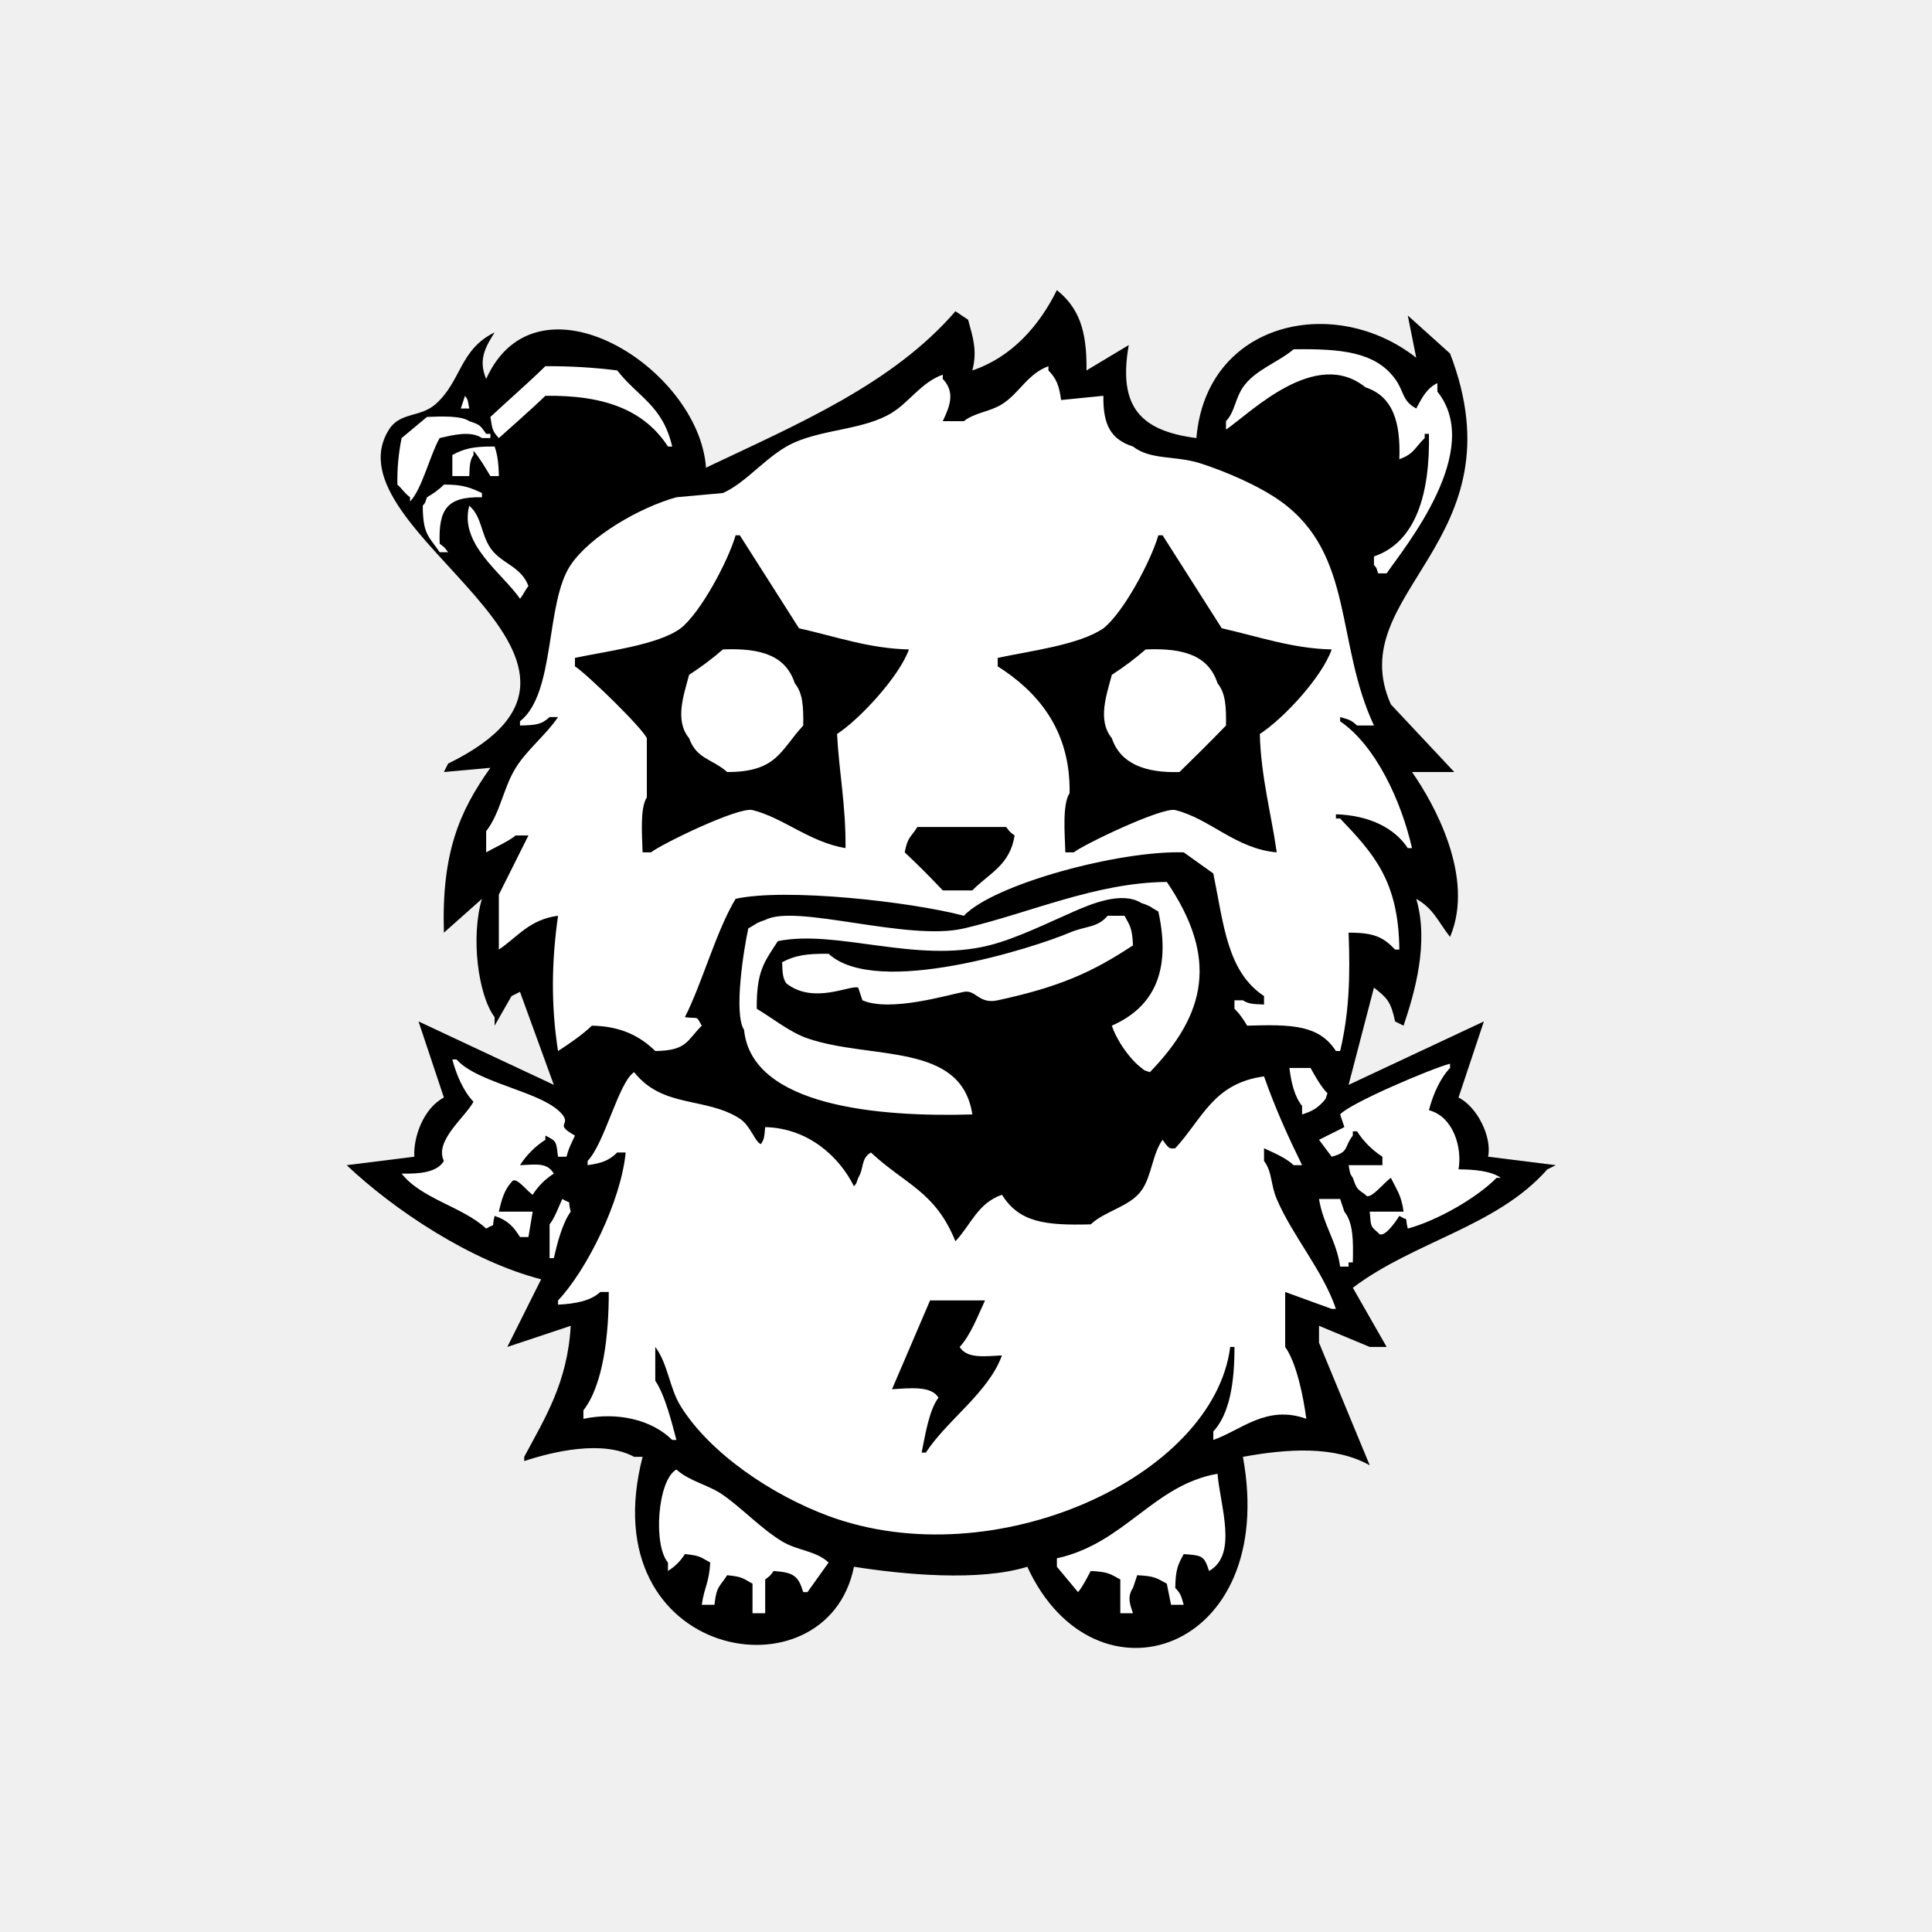
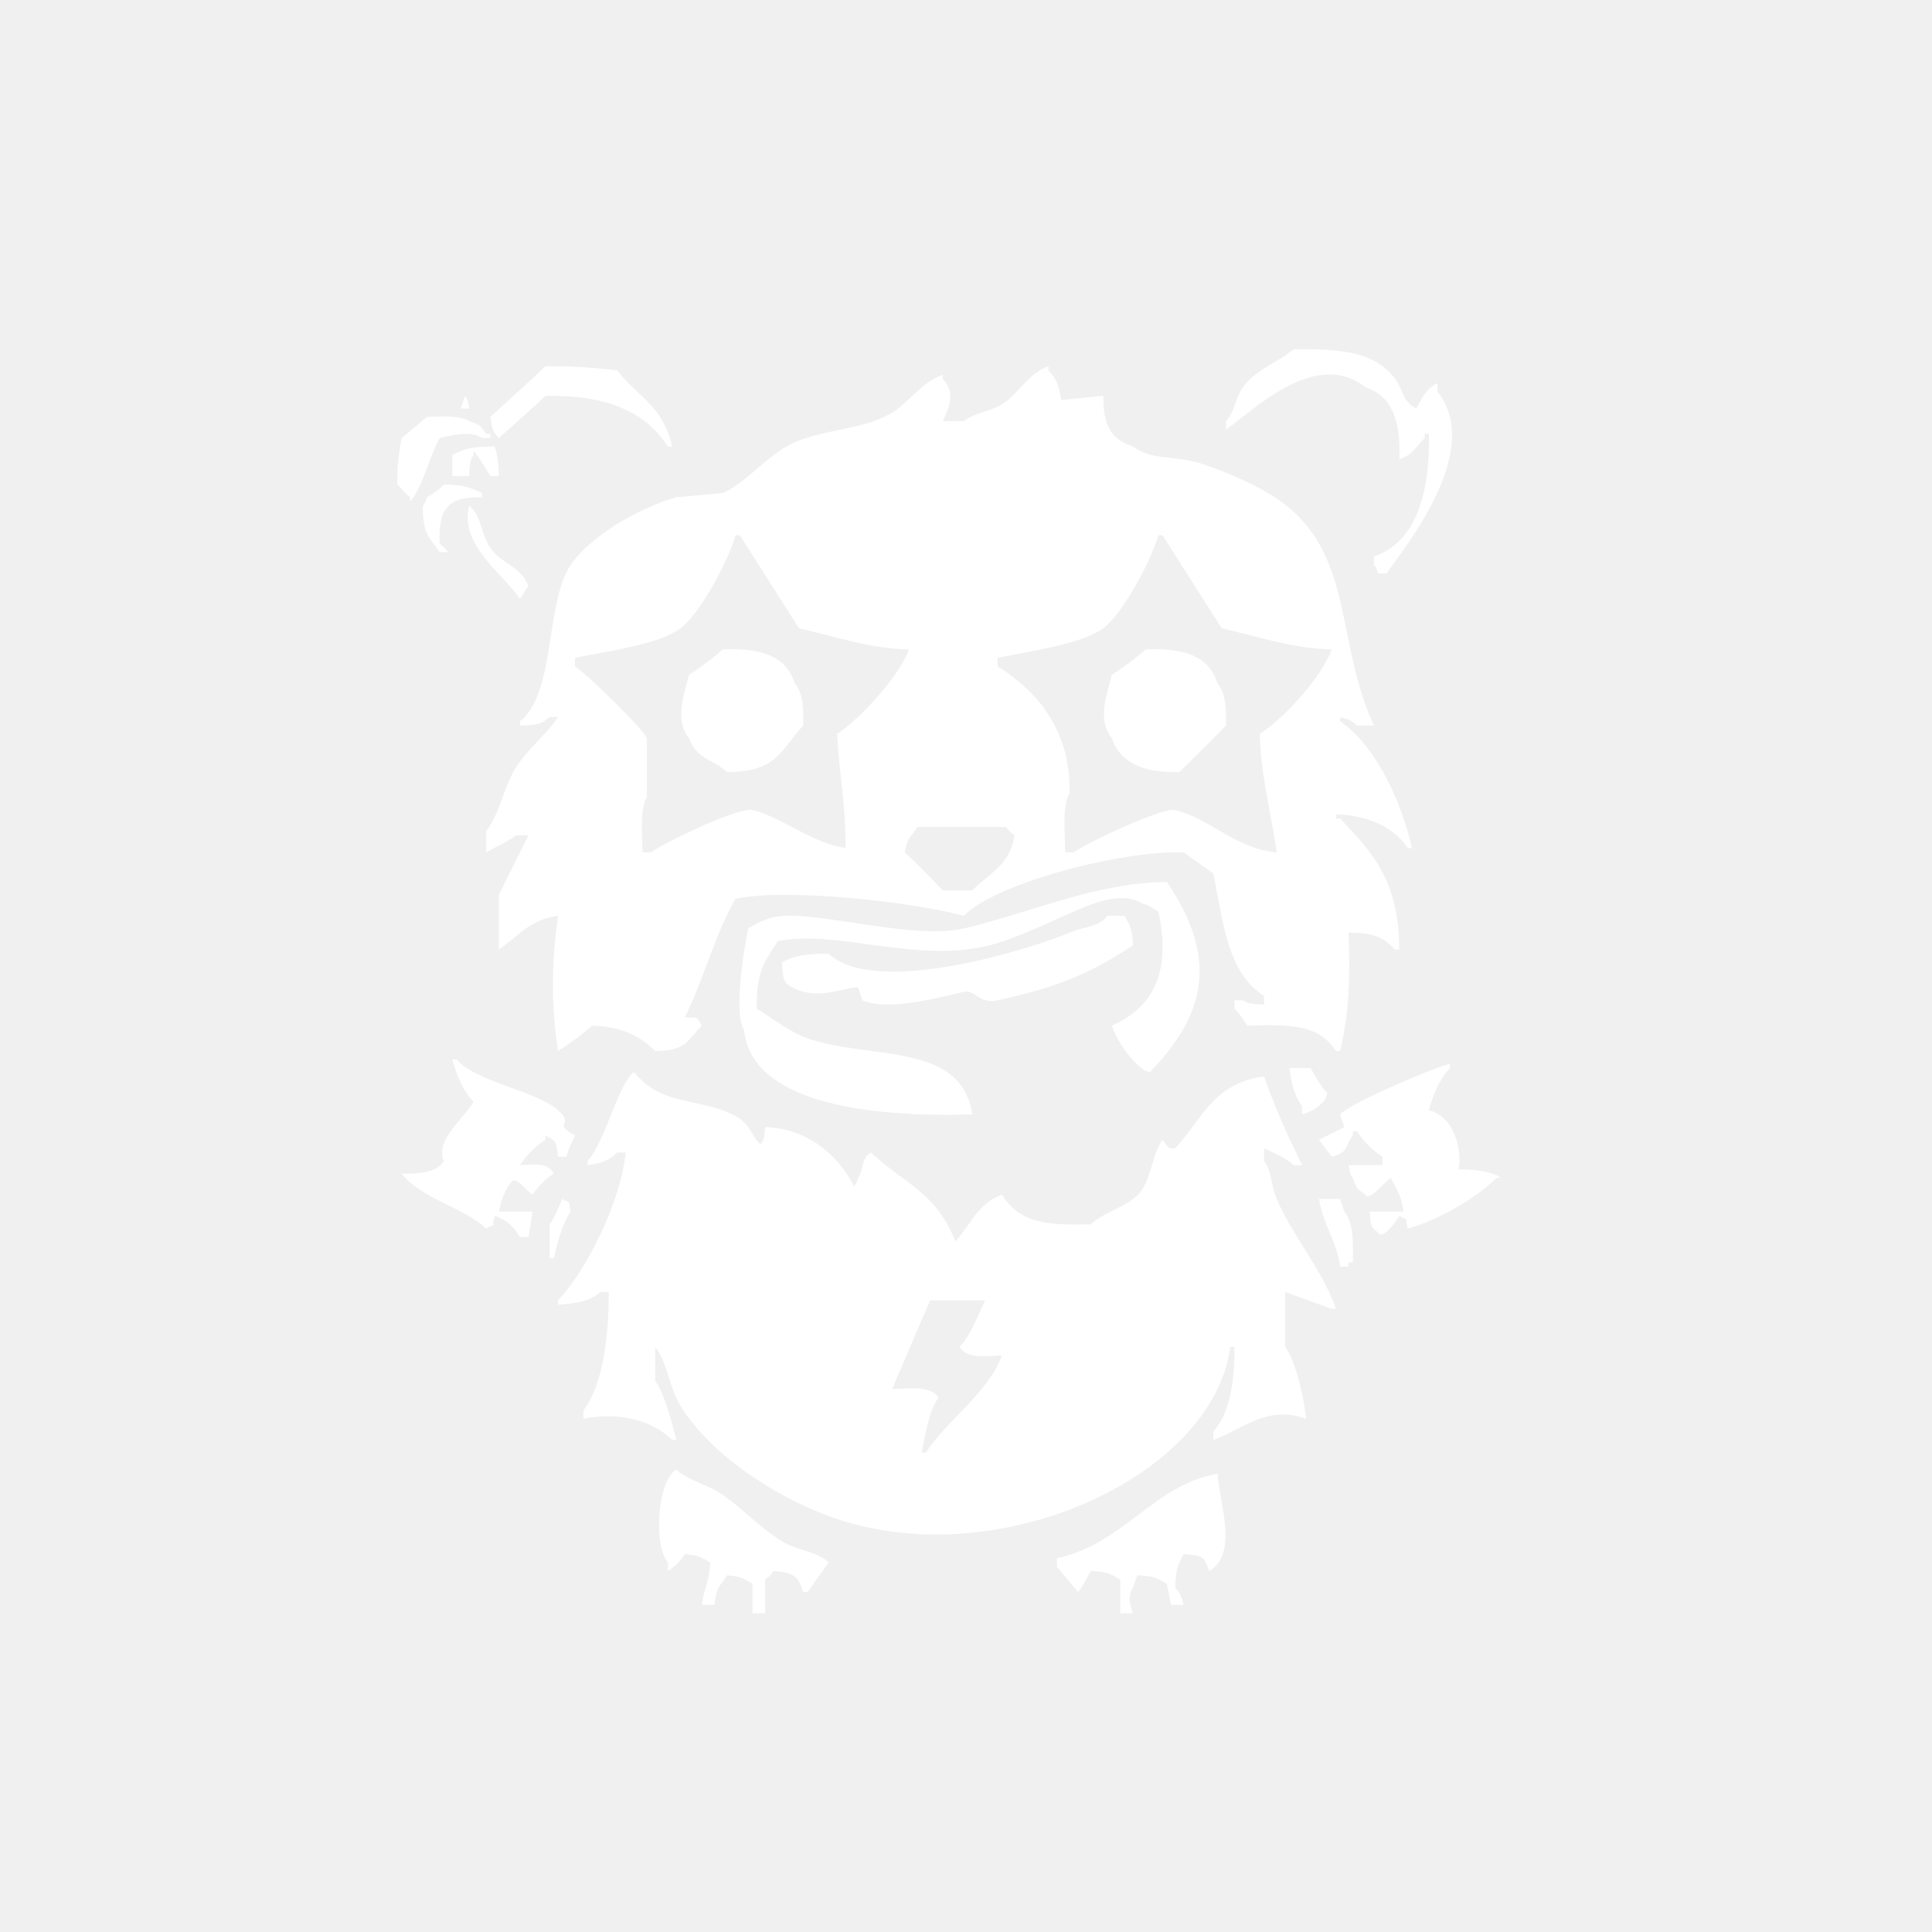
<svg xmlns="http://www.w3.org/2000/svg" width="2000" height="2000" viewBox="0 0 2000 2000">
  <defs>
    <style>
      .cls-1 {
-         fill-rule: evenodd;
+         fill: url(#radial-gradient);
      }
    </style>
    <style>
      .cls-2 {
        fill: #fff;
        fill-rule: evenodd;
      }
    </style>
  </defs>
-   <path id="Color_Fill_6" data-name="Color Fill 6" class="cls-1" d="M1094.09,300.326c22.52,18.23,31.21,41.152,30.64,83.146q21.87-13.128,43.76-26.257c-11.42,64.338,12.56,88.888,70.02,96.274,10.18-120.989,143.11-149.593,227.57-83.146q-4.365-21.878-8.75-43.76,21.885,19.69,43.76,39.384c74.95,195.088-112.88,247.243-61.27,363.215q32.82,35.005,65.65,70.018h-43.76c22.51,32.063,65.59,109,39.38,170.667-11.95-15.1-17.24-29.531-35.01-39.384,13.57,45.75-1.99,98.327-13.13,131.277q-4.365-2.175-8.75-4.37c-4.48-20.93-8.38-24.32-21.88-35.01q-13.125,50.325-26.26,100.65,70.02-32.82,140.04-65.64-13.125,39.375-26.25,78.77c19.57,9.82,34.79,41.09,30.63,61.26l70.02,8.76q-4.365,2.175-8.75,4.37c-52.14,59.23-137.32,74.28-201.31,122.53q17.5,30.63,35.01,61.27h-17.51q-26.25-10.95-52.51-21.88v17.5q26.25,63.45,52.51,126.91c-36.15-20.36-85.07-17.25-131.29-8.75,37.27,202.49-153.5,265.47-223.19,113.77-49.9,15.51-128.715,8.03-179.434,0-27.9,139.23-273.15,97.1-218.818-113.77h-8.753c-32.84-17.87-84.663-5.26-113.785,4.37v-4.37c21.467-40.26,44.843-76.94,48.139-135.66q-32.819,10.935-65.645,21.88,17.5-35.01,35.011-70.02c-72.917-18.86-152.038-71.57-201.313-118.15l70.022-8.76c-1.065-20.48,9.556-50.21,30.634-61.26q-13.126-39.39-26.258-78.77,70.016,32.82,140.044,65.64-17.5-48.135-35.011-96.27-4.375,2.175-8.753,4.37-8.751,15.315-17.5,30.63v-8.75c-17.634-23.77-24.636-84.244-13.129-122.527l-39.388,35.008c-2.55-82.466,16.036-125.607,48.14-170.667l-48.14,4.376,4.377-8.752c221.946-108.574-127.713-239.722-61.269-345.711,11.5-18.352,32.392-12.4,48.14-26.257,26.976-23.73,24.659-56.455,61.269-74.393-8.719,13.992-17.546,27.773-8.753,48.137,52.625-116.62,220.228-11.563,227.571,91.9,94.242-44.8,193.3-86.581,258.206-161.916q6.564,4.375,13.131,8.752c5.17,18.935,9.62,32.489,4.37,52.514C1047.5,369.718,1075.86,337.175,1094.09,300.326Z" />
-   <path id="Color_Fill_5" data-name="Color Fill 5" class="cls-2" d="M1339.17,361.591c49.95-.745,84.66,2.911,105.03,30.633,9.42,12.818,7.05,22.739,21.88,30.632,5.67-10.421,10.55-20.781,21.88-26.256v8.752c48.75,60.852-33.72,160.92-52.51,188.172h-8.75c-2.76-7.676-.85-4.251-4.38-8.752v-8.753c43.73-14.681,58.2-65.85,56.89-126.906h-4.37v4.376c-9.94,9.534-10.98,16.5-26.26,21.88,1.51-38.9-6.95-65.2-35.01-74.393-51.78-41.807-118.76,26.229-144.42,43.761v-8.753c9.33-9.992,9.33-23.017,17.5-35.008C1298.85,383.062,1322.57,375.466,1339.17,361.591ZM564.551,379.1a560.179,560.179,0,0,1,74.4,4.376c21.834,27.946,46.98,36.087,56.893,78.769h-4.376c-23.894-36.8-64.133-53.415-126.915-52.513-10.489,10.452-48.14,43.761-48.14,43.761-6.541-7.108-6.791-8.855-8.753-21.88C526.189,414.332,546.287,396.943,564.551,379.1ZM1098.47,414.1q21.87-2.187,43.76-4.376c-0.55,30.762,8.21,45.263,30.64,52.513,18.41,14.331,43.69,9.058,70.02,17.5,26.49,8.5,61.16,23.52,83.15,39.384,76.11,54.912,56.21,146.071,96.28,231.933h-17.51c-5.94-5.521-7.74-5.975-17.5-8.752v4.376c36.56,24.914,63.07,81.887,74.4,131.282h-4.38c-13.84-21.155-40.53-34.021-74.4-35.008v4.376h4.38c34.26,36.042,60.6,64.24,61.27,135.659h-4.38c-12.3-12.884-21.78-17.573-48.14-17.5,1.87,46.919.38,84.039-8.75,122.529h-4.38c-17.37-27.05-45.67-27.66-91.9-26.26-3.74-6.38-7.93-12.54-13.13-17.5v-8.75h8.75c5.67,3.84,10.8,3.91,21.88,4.37v-8.75c-38.23-25.22-41.72-74.23-52.51-126.9q-15.315-10.94-30.64-21.88c-67.34-2.019-196.77,33.033-227.568,65.641-55.557-14.73-185.243-29-236.324-17.5-20.172,33.412-34.6,87.427-52.517,122.527,15.668,1.83,11.012-2.06,17.506,8.75-15.676,15.61-15.183,25.77-48.14,26.26-15.471-15.26-35.46-25.72-65.646-26.26-9.482,9.26-24.026,19.15-35.011,26.26-7.4-47.37-6.736-92.521,0-140.033-29.721,3.921-41.531,21.677-61.269,35.009v-56.89q15.317-30.629,30.635-61.265H533.917c-8.2,6.617-21.8,12.421-30.635,17.5V860.465c14.6-18.855,17.787-44.972,30.635-65.641,11.784-18.959,31.362-34.05,43.763-52.513h-8.752c-8.4,7.756-13.726,8.295-30.635,8.752v-4.376c37.222-29.3,25.908-122.549,52.516-161.915,20.136-29.79,71.23-59.406,109.41-70.018l48.14-4.376c25.127-11.078,46.669-40.491,74.4-52.513,31.872-13.818,72.815-13.345,100.656-30.632,18.284-11.353,30.344-31.4,52.517-39.385v4.376c13.318,13.887,7.145,28.779,0,43.76h21.882c11.208-8.919,26.578-9.519,39.388-17.5,17.94-11.181,26.39-31.489,48.14-39.384v4.376C1093.56,391.893,1096.34,398.892,1098.47,414.1ZM481.4,409.728c3.29,4.695,2.632,4.138,4.377,13.128h-8.753Q479.211,416.294,481.4,409.728Zm-39.387,21.881c15.2-.575,35.152-1.463,43.764,4.375,11.747,3.9,11.331,4.5,17.5,13.129h4.376v4.376h-8.752c-11.695-8.071-31.131-2.906-43.764,0-9.385,15.9-18.464,53.44-30.635,65.641v-4.376c-5.95-4.354-7.9-8.44-13.128-13.128a219.225,219.225,0,0,1,4.376-48.137Zm43.764,61.265H468.271V470.993c12.278-6.621,21.724-8.942,43.764-8.752,2.853,8.205,4.166,17.122,4.376,30.633h-8.753c-4.727-7.91-11.239-19.112-17.5-26.257v4.376C486.313,476.66,486.239,481.788,485.777,492.874Zm-26.259,8.752c20.144-.03,27.18,3.12,39.388,8.752v4.376c-35.819-.72-45.112,11.8-43.764,48.137,5.214,3.8,4.922,3.6,8.753,8.752h-8.753c-11-16.393-17.395-17.79-17.5-48.137,3.519-4.468,1.553-1.2,4.376-8.752C448.4,511.018,454.561,506.826,459.518,501.626Zm26.259,21.88c13.032,11.193,11.945,29.1,21.881,43.761,11.042,16.292,31.524,18.525,39.388,39.385-2.985,3.375-5.738,9.766-8.753,13.128C520.136,593.363,475.044,563.513,485.777,523.506Zm389.5,354.463c0.395-45.107-6.712-78.163-8.752-118.154,23.762-15.415,64.7-60.013,74.4-87.522-41.435-.9-76.907-13.7-113.786-21.88l-61.269-96.274h-4.376c-7.66,26.522-36.219,80.162-56.893,96.274-23.172,17.4-79.52,24.13-109.409,30.633V689.8c12.118,7.707,69.536,63.415,74.4,74.393v61.265c-7.2,10.838-4.916,38.951-4.376,56.89h8.752c9.532-7.879,90.258-47.4,105.033-43.761C810.575,846.353,838.044,871.761,875.273,877.969Zm446.387,4.377c-5.24-37.889-16.46-78.607-17.5-122.531,24.57-15.935,64.32-58.779,74.4-87.522-41.09-.9-76.66-13.662-113.79-21.88q-30.63-48.132-61.27-96.274h-4.38c-7.65,26.522-36.21,80.162-56.89,96.274-24.95,17.338-77.91,23.754-109.41,30.633V689.8c39.06,24.82,75.63,63.938,74.4,131.282-7.65,11.567-4.93,42.425-4.38,61.266h8.76c9.24-7.6,91.25-47.134,105.03-43.761C1252.32,847.322,1279.4,878.772,1321.66,882.346Zm-573.3-210.053c39.941-1.664,65.055,6.523,74.4,35.009,8.356,10.4,9,24.013,8.753,43.761-23.755,25.661-27.191,48.2-78.775,48.137-14.925-13.46-31.692-13.245-39.387-35.009-15.277-18.587-5.382-44.966,0-65.641A306.209,306.209,0,0,0,748.359,672.293Zm437.641,0c39.94-1.664,65.05,6.523,74.39,35.009,8.36,10.4,9,24.013,8.76,43.761-16.22,16.687-31.46,31.915-48.14,48.137-36,1.157-61.42-9.035-70.03-35.009-15.27-18.587-5.38-44.966,0-65.641A306.215,306.215,0,0,0,1186,672.293Zm-236.328,183.8c-6.709,10.782-10.028,9.958-13.129,26.257,13.084,12.2,27.172,26.312,39.387,39.384h30.63c17.44-17.853,38.91-25.88,43.77-56.889-5.22-3.8-4.92-3.6-8.75-8.752H949.672Zm56.888,297.571c-97.307,2.91-228.379-8.47-236.319-87.52-10.874-16.66-.485-82.817,4.376-105.025,7.729-4.207,7.354-5.5,17.5-8.752,31.608-17.16,147.072,22.414,205.69,8.752,67.528-15.74,136.748-47.594,210.068-48.137,53.62,78.661,40.68,136.822-17.51,196.922-7.67-2.76-4.25-.84-8.75-4.37-12.17-9.2-25.42-28.14-30.64-43.77,43.18-19.02,61.76-56.16,48.14-118.149-7.72-4.208-7.35-5.5-17.5-8.753-20.37-12.887-53.09,1.422-70.02,8.753-24.85,10.758-58.82,27.771-87.53,35.008-75.52,19.04-157.729-16.768-218.819-4.376-13.989,21.607-22.2,30.657-21.881,70.017,15.557,9.17,34.225,24.35,52.516,30.63C901.644,1097.48,995.154,1078.26,1006.56,1153.66Zm140.05-205.673h17.5c5.7,10.58,7.89,12.4,8.76,30.632-42.31,27.961-76.19,43.091-140.05,56.891-19.69,4.25-22.3-11.14-35.008-8.75-16.169,3.03-76.315,21.26-105.033,8.75q-2.188-6.57-4.377-13.13c-8.069-3.15-46.089,17.87-74.4-4.38-3.839-5.66-3.914-10.79-4.376-21.876,12.91-6.951,25.037-9.082,48.14-8.752,50.078,45.988,213.482-6.575,249.452-21.881C1124.09,958.31,1136.07,960.6,1146.61,947.987ZM551.422,1254.31q-2.189,13.125-4.376,26.26h-8.753c-6.91-10.98-12.519-17.22-26.258-21.88-3.624,14.2,2.145,6.69-8.753,13.13-24.6-22.79-66.724-30.52-87.527-56.89,18.607,0.33,36.729-1.16,43.763-13.13-10.146-20.76,21.916-45.08,30.635-61.27-10.168-10.55-17.71-27.64-21.882-43.76h4.377c22.229,25.19,89.883,33.1,109.409,56.89,9.391,11.45-9.136,9.42,13.129,21.88-3.662,8.18-6.04,11.66-8.753,21.88H577.68c-2.091-15.86-1.145-15.93-13.129-21.88v4.38a87.084,87.084,0,0,0-26.258,26.26c18.155-.86,28.124-2.64,35.011,8.75a69.577,69.577,0,0,0-21.882,21.88c-6.9-4.55-17.826-20.26-21.882-13.13-7.306,7.85-10.289,18.03-13.129,30.63h35.011Zm866.518,0h35.01c-2.11-16.74-7.2-22.85-13.13-35.01-7.15,4.87-22.38,24.56-26.25,17.51-8.78-6.11-9.04-5.89-13.13-17.51-3.29-4.69-2.63-4.13-4.38-13.12h35.01v-8.76a87.081,87.081,0,0,1-26.26-26.25h-4.37v4.37c-9.43,12-3.33,16.98-21.88,21.88q-6.57-8.745-13.13-17.5,13.125-6.57,26.25-13.13-2.175-6.555-4.37-13.13c9.45-11.34,95.1-47.81,113.78-52.51v4.38c-10.16,10.55-17.71,27.64-21.88,43.76,25.36,6.53,34.66,38.92,30.64,61.26,16.36,0,34.01,1.67,43.76,8.75h-4.38c-20.36,20.75-61.32,44.23-91.9,52.52-3.62-14.2,2.14-6.69-8.75-13.13-4.35,7.08-17.06,24.87-21.88,17.5C1418.22,1268.9,1419.4,1269.9,1417.94,1254.31Zm-83.15-148.78h21.88c4.65,8.35,10.84,19.53,17.51,26.25-2.76,7.68-.84,4.25-4.38,8.75-6.67,6.91-11.13,9.7-21.88,13.13v-8.75C1340.16,1135.25,1336.68,1120.96,1334.79,1105.53Zm-542.668,61.26c44.459,1.03,76.72,30.5,91.9,61.27,3.52-4.47,1.553-1.2,4.376-8.76,6.348-10.01,2.271-19.49,13.13-26.25,36.349,33.75,66.455,40.17,87.527,91.9,16.171-17.27,23.081-39.42,48.141-48.14,17.87,28.24,43.67,31.97,91.9,30.63,14.96-14.06,40.43-18.17,52.52-35.01,10.72-14.93,11.14-37.53,21.88-52.51,6.98,9.85,7.17,9.18,13.13,8.75,28.18-30.58,39.43-67.36,91.9-74.39,11.9,33.83,24.88,62.23,39.39,91.9h-8.75c-7.96-7.61-20.16-12.57-30.64-17.51v13.13c8.56,11.38,6.72,24.29,13.13,39.38,16.15,38.03,48,74.34,61.27,113.78h-4.37q-24.075-8.745-48.14-17.5v56.89c11.85,16.67,18.87,51.63,21.88,74.39-41.14-14.9-67.65,11.96-96.28,21.88v-8.75c17.19-18.51,22.07-52.01,21.88-87.52h-4.38c-17.17,134.47-244.02,238.49-415.752,175.04-58.027-21.44-122.517-64.44-153.173-113.78-11.663-18.77-13.156-44-26.258-61.26v35.01c9.9,14.13,17.536,44.78,21.882,61.26h-4.377c-20.584-20.48-55.8-29.4-91.9-21.88v-8.75c20.518-26.28,26.345-77.96,26.258-122.53h-8.753c-10.016,9.24-25.356,12.13-43.764,13.13v-4.38c29.575-31.14,65.114-102.41,70.022-153.16h-8.753c-8.421,8.21-15.421,11-30.634,13.13v-4.38c17.729-18.41,32.2-81.84,48.14-91.9,29.683,37.62,74.271,25.4,109.409,48.14,11.179,7.23,15.979,24.86,21.882,26.26C791.259,1179.13,791.129,1176.94,792.122,1166.79Zm-210.065,74.39c11.127,6.37,4.936-.95,8.752,13.13-8.63,11.88-13.922,32.54-17.5,48.14h-4.376v-35.01C574.3,1260.77,578.37,1249.16,582.057,1241.18Zm783.373,0h21.88q2.19,6.57,4.37,13.13c9.34,11.67,9.28,30.44,8.76,52.52h-4.38v4.37h-8.75C1383.62,1284.62,1369.95,1268.52,1365.43,1241.18ZM962.8,1346.21l-39.388,91.9c19.79-1.15,40.556-3.59,48.14,8.75-9.829,12.75-13.817,39.09-17.5,56.89h4.376c21.9-33.74,64.806-61.97,78.776-100.65-19.24,1.1-36.43,3.25-43.765-8.75,11.365-12.08,18.915-32.58,26.255-48.14H962.8ZM792.122,1670.04H778.993v-30.63c-9.983-5.36-9.85-7.17-26.258-8.75-7.473,11.92-11.1,10.93-13.129,30.63H726.477c2.633-18.61,7.472-21.91,8.753-43.76-9.984-5.36-9.851-7.17-26.259-8.75-5.174,7.99-9.592,12.25-17.5,17.5v-8.75c-15.538-18.12-10.759-85.58,8.753-96.28,13.4,12.23,32.834,15.59,48.14,26.26,20.122,14.03,39.586,35.02,61.269,48.14,16.044,9.71,35.3,9.66,48.14,21.88q-10.939,15.315-21.882,30.63H831.51c-5.193-16.82-9.676-20.33-30.635-21.88-3.8,5.21-3.6,4.92-8.753,8.75v35.01Zm468.268-144.41c2.69,33.25,21.34,83.68-8.75,100.65-5.2-15.74-6.61-16.01-26.26-17.5-6,11.12-8.39,15.33-8.75,35,5.52,5.95,5.98,7.74,8.75,17.51h-13.13q-2.19-10.935-4.37-21.88c-10.58-5.7-12.4-7.88-30.64-8.75q-2.19,6.555-4.37,13.12c-6.13,9.21-3.29,16.71,0,26.26h-13.13v-35.01c-10.58-5.7-12.4-7.88-30.64-8.75-3.44,6.38-8.3,16.32-13.13,21.88q-10.935-13.125-21.88-26.26v-8.75C1164.3,1597.8,1194.02,1537.17,1260.39,1525.63Z" />
+       make empty string
+       <path id="Color_Fill_5" data-name="Color Fill 5" class="cls-2" d="M1339.17,361.591c49.95-.745,84.66,2.911,105.03,30.633,9.42,12.818,7.05,22.739,21.88,30.632,5.67-10.421,10.55-20.781,21.88-26.256v8.752c48.75,60.852-33.72,160.92-52.51,188.172h-8.75c-2.76-7.676-.85-4.251-4.38-8.752v-8.753c43.73-14.681,58.2-65.85,56.89-126.906h-4.37v4.376c-9.94,9.534-10.98,16.5-26.26,21.88,1.51-38.9-6.95-65.2-35.01-74.393-51.78-41.807-118.76,26.229-144.42,43.761v-8.753c9.33-9.992,9.33-23.017,17.5-35.008C1298.85,383.062,1322.57,375.466,1339.17,361.591ZM564.551,379.1a560.179,560.179,0,0,1,74.4,4.376c21.834,27.946,46.98,36.087,56.893,78.769h-4.376c-23.894-36.8-64.133-53.415-126.915-52.513-10.489,10.452-48.14,43.761-48.14,43.761-6.541-7.108-6.791-8.855-8.753-21.88C526.189,414.332,546.287,396.943,564.551,379.1ZM1098.47,414.1q21.87-2.187,43.76-4.376c-0.55,30.762,8.21,45.263,30.64,52.513,18.41,14.331,43.69,9.058,70.02,17.5,26.49,8.5,61.16,23.52,83.15,39.384,76.11,54.912,56.21,146.071,96.28,231.933h-17.51c-5.94-5.521-7.74-5.975-17.5-8.752v4.376c36.56,24.914,63.07,81.887,74.4,131.282h-4.38c-13.84-21.155-40.53-34.021-74.4-35.008v4.376h4.38c34.26,36.042,60.6,64.24,61.27,135.659h-4.38c-12.3-12.884-21.78-17.573-48.14-17.5,1.87,46.919.38,84.039-8.75,122.529h-4.38c-17.37-27.05-45.67-27.66-91.9-26.26-3.74-6.38-7.93-12.54-13.13-17.5v-8.75h8.75c5.67,3.84,10.8,3.91,21.88,4.37v-8.75c-38.23-25.22-41.72-74.23-52.51-126.9q-15.315-10.94-30.64-21.88c-67.34-2.019-196.77,33.033-227.568,65.641-55.557-14.73-185.243-29-236.324-17.5-20.172,33.412-34.6,87.427-52.517,122.527,15.668,1.83,11.012-2.06,17.506,8.75-15.676,15.61-15.183,25.77-48.14,26.26-15.471-15.26-35.46-25.72-65.646-26.26-9.482,9.26-24.026,19.15-35.011,26.26-7.4-47.37-6.736-92.521,0-140.033-29.721,3.921-41.531,21.677-61.269,35.009v-56.89q15.317-30.629,30.635-61.265H533.917c-8.2,6.617-21.8,12.421-30.635,17.5V860.465c14.6-18.855,17.787-44.972,30.635-65.641,11.784-18.959,31.362-34.05,43.763-52.513h-8.752c-8.4,7.756-13.726,8.295-30.635,8.752v-4.376c37.222-29.3,25.908-122.549,52.516-161.915,20.136-29.79,71.23-59.406,109.41-70.018l48.14-4.376c25.127-11.078,46.669-40.491,74.4-52.513,31.872-13.818,72.815-13.345,100.656-30.632,18.284-11.353,30.344-31.4,52.517-39.385v4.376c13.318,13.887,7.145,28.779,0,43.76h21.882c11.208-8.919,26.578-9.519,39.388-17.5,17.94-11.181,26.39-31.489,48.14-39.384v4.376C1093.56,391.893,1096.34,398.892,1098.47,414.1ZM481.4,409.728c3.29,4.695,2.632,4.138,4.377,13.128h-8.753Q479.211,416.294,481.4,409.728Zm-39.387,21.881c15.2-.575,35.152-1.463,43.764,4.375,11.747,3.9,11.331,4.5,17.5,13.129h4.376v4.376h-8.752c-11.695-8.071-31.131-2.906-43.764,0-9.385,15.9-18.464,53.44-30.635,65.641v-4.376c-5.95-4.354-7.9-8.44-13.128-13.128a219.225,219.225,0,0,1,4.376-48.137Zm43.764,61.265H468.271V470.993c12.278-6.621,21.724-8.942,43.764-8.752,2.853,8.205,4.166,17.122,4.376,30.633h-8.753c-4.727-7.91-11.239-19.112-17.5-26.257v4.376C486.313,476.66,486.239,481.788,485.777,492.874Zm-26.259,8.752c20.144-.03,27.18,3.12,39.388,8.752v4.376c-35.819-.72-45.112,11.8-43.764,48.137,5.214,3.8,4.922,3.6,8.753,8.752h-8.753c-11-16.393-17.395-17.79-17.5-48.137,3.519-4.468,1.553-1.2,4.376-8.752C448.4,511.018,454.561,506.826,459.518,501.626Zm26.259,21.88c13.032,11.193,11.945,29.1,21.881,43.761,11.042,16.292,31.524,18.525,39.388,39.385-2.985,3.375-5.738,9.766-8.753,13.128C520.136,593.363,475.044,563.513,485.777,523.506Zm389.5,354.463c0.395-45.107-6.712-78.163-8.752-118.154,23.762-15.415,64.7-60.013,74.4-87.522-41.435-.9-76.907-13.7-113.786-21.88l-61.269-96.274h-4.376c-7.66,26.522-36.219,80.162-56.893,96.274-23.172,17.4-79.52,24.13-109.409,30.633V689.8c12.118,7.707,69.536,63.415,74.4,74.393v61.265c-7.2,10.838-4.916,38.951-4.376,56.89h8.752c9.532-7.879,90.258-47.4,105.033-43.761C810.575,846.353,838.044,871.761,875.273,877.969Zm446.387,4.377c-5.24-37.889-16.46-78.607-17.5-122.531,24.57-15.935,64.32-58.779,74.4-87.522-41.09-.9-76.66-13.662-113.79-21.88q-30.63-48.132-61.27-96.274h-4.38c-7.65,26.522-36.21,80.162-56.89,96.274-24.95,17.338-77.91,23.754-109.41,30.633V689.8c39.06,24.82,75.63,63.938,74.4,131.282-7.65,11.567-4.93,42.425-4.38,61.266h8.76c9.24-7.6,91.25-47.134,105.03-43.761C1252.32,847.322,1279.4,878.772,1321.66,882.346Zm-573.3-210.053c39.941-1.664,65.055,6.523,74.4,35.009,8.356,10.4,9,24.013,8.753,43.761-23.755,25.661-27.191,48.2-78.775,48.137-14.925-13.46-31.692-13.245-39.387-35.009-15.277-18.587-5.382-44.966,0-65.641A306.209,306.209,0,0,0,748.359,672.293Zm437.641,0c39.94-1.664,65.05,6.523,74.39,35.009,8.36,10.4,9,24.013,8.76,43.761-16.22,16.687-31.46,31.915-48.14,48.137-36,1.157-61.42-9.035-70.03-35.009-15.27-18.587-5.38-44.966,0-65.641A306.215,306.215,0,0,0,1186,672.293Zm-236.328,183.8c-6.709,10.782-10.028,9.958-13.129,26.257,13.084,12.2,27.172,26.312,39.387,39.384h30.63c17.44-17.853,38.91-25.88,43.77-56.889-5.22-3.8-4.92-3.6-8.75-8.752H949.672Zm56.888,297.571c-97.307,2.91-228.379-8.47-236.319-87.52-10.874-16.66-.485-82.817,4.376-105.025,7.729-4.207,7.354-5.5,17.5-8.752,31.608-17.16,147.072,22.414,205.69,8.752,67.528-15.74,136.748-47.594,210.068-48.137,53.62,78.661,40.68,136.822-17.51,196.922-7.67-2.76-4.25-.84-8.75-4.37-12.17-9.2-25.42-28.14-30.64-43.77,43.18-19.02,61.76-56.16,48.14-118.149-7.72-4.208-7.35-5.5-17.5-8.753-20.37-12.887-53.09,1.422-70.02,8.753-24.85,10.758-58.82,27.771-87.53,35.008-75.52,19.04-157.729-16.768-218.819-4.376-13.989,21.607-22.2,30.657-21.881,70.017,15.557,9.17,34.225,24.35,52.516,30.63C901.644,1097.48,995.154,1078.26,1006.56,1153.66Zm140.05-205.673h17.5c5.7,10.58,7.89,12.4,8.76,30.632-42.31,27.961-76.19,43.091-140.05,56.891-19.69,4.25-22.3-11.14-35.008-8.75-16.169,3.03-76.315,21.26-105.033,8.75q-2.188-6.57-4.377-13.13c-8.069-3.15-46.089,17.87-74.4-4.38-3.839-5.66-3.914-10.79-4.376-21.876,12.91-6.951,25.037-9.082,48.14-8.752,50.078,45.988,213.482-6.575,249.452-21.881C1124.09,958.31,1136.07,960.6,1146.61,947.987ZM551.422,1254.31q-2.189,13.125-4.376,26.26h-8.753c-6.91-10.98-12.519-17.22-26.258-21.88-3.624,14.2,2.145,6.69-8.753,13.13-24.6-22.79-66.724-30.52-87.527-56.89,18.607,0.33,36.729-1.16,43.763-13.13-10.146-20.76,21.916-45.08,30.635-61.27-10.168-10.55-17.71-27.64-21.882-43.76h4.377c22.229,25.19,89.883,33.1,109.409,56.89,9.391,11.45-9.136,9.42,13.129,21.88-3.662,8.18-6.04,11.66-8.753,21.88H577.68c-2.091-15.86-1.145-15.93-13.129-21.88v4.38a87.084,87.084,0,0,0-26.258,26.26c18.155-.86,28.124-2.64,35.011,8.75a69.577,69.577,0,0,0-21.882,21.88c-6.9-4.55-17.826-20.26-21.882-13.13-7.306,7.85-10.289,18.03-13.129,30.63h35.011Zm866.518,0h35.01c-2.11-16.74-7.2-22.85-13.13-35.01-7.15,4.87-22.38,24.56-26.25,17.51-8.78-6.11-9.04-5.89-13.13-17.51-3.29-4.69-2.63-4.13-4.38-13.12h35.01v-8.76a87.081,87.081,0,0,1-26.26-26.25h-4.37v4.37c-9.43,12-3.33,16.98-21.88,21.88q-6.57-8.745-13.13-17.5,13.125-6.57,26.25-13.13-2.175-6.555-4.37-13.13c9.45-11.34,95.1-47.81,113.78-52.51v4.38c-10.16,10.55-17.71,27.64-21.88,43.76,25.36,6.53,34.66,38.92,30.64,61.26,16.36,0,34.01,1.67,43.76,8.75h-4.38c-20.36,20.75-61.32,44.23-91.9,52.52-3.62-14.2,2.14-6.69-8.75-13.13-4.35,7.08-17.06,24.87-21.88,17.5C1418.22,1268.9,1419.4,1269.9,1417.94,1254.31Zm-83.15-148.78h21.88c4.65,8.35,10.84,19.53,17.51,26.25-2.76,7.68-.84,4.25-4.38,8.75-6.67,6.91-11.13,9.7-21.88,13.13v-8.75C1340.16,1135.25,1336.68,1120.96,1334.79,1105.53Zm-542.668,61.26c44.459,1.03,76.72,30.5,91.9,61.27,3.52-4.47,1.553-1.2,4.376-8.76,6.348-10.01,2.271-19.49,13.13-26.25,36.349,33.75,66.455,40.17,87.527,91.9,16.171-17.27,23.081-39.42,48.141-48.14,17.87,28.24,43.67,31.97,91.9,30.63,14.96-14.06,40.43-18.17,52.52-35.01,10.72-14.93,11.14-37.53,21.88-52.51,6.98,9.85,7.17,9.18,13.13,8.75,28.18-30.58,39.43-67.36,91.9-74.39,11.9,33.83,24.88,62.23,39.39,91.9h-8.75c-7.96-7.61-20.16-12.57-30.64-17.51v13.13c8.56,11.38,6.72,24.29,13.13,39.38,16.15,38.03,48,74.34,61.27,113.78h-4.37q-24.075-8.745-48.14-17.5v56.89c11.85,16.67,18.87,51.63,21.88,74.39-41.14-14.9-67.65,11.96-96.28,21.88v-8.75c17.19-18.51,22.07-52.01,21.88-87.52h-4.38c-17.17,134.47-244.02,238.49-415.752,175.04-58.027-21.44-122.517-64.44-153.173-113.78-11.663-18.77-13.156-44-26.258-61.26v35.01c9.9,14.13,17.536,44.78,21.882,61.26h-4.377c-20.584-20.48-55.8-29.4-91.9-21.88v-8.75c20.518-26.28,26.345-77.96,26.258-122.53h-8.753c-10.016,9.24-25.356,12.13-43.764,13.13v-4.38c29.575-31.14,65.114-102.41,70.022-153.16h-8.753c-8.421,8.21-15.421,11-30.634,13.13v-4.38c17.729-18.41,32.2-81.84,48.14-91.9,29.683,37.62,74.271,25.4,109.409,48.14,11.179,7.23,15.979,24.86,21.882,26.26C791.259,1179.13,791.129,1176.94,792.122,1166.79Zm-210.065,74.39c11.127,6.37,4.936-.95,8.752,13.13-8.63,11.88-13.922,32.54-17.5,48.14h-4.376v-35.01C574.3,1260.77,578.37,1249.16,582.057,1241.18Zm783.373,0h21.88q2.19,6.57,4.37,13.13c9.34,11.67,9.28,30.44,8.76,52.52h-4.38v4.37h-8.75C1383.62,1284.62,1369.95,1268.52,1365.43,1241.18ZM962.8,1346.21l-39.388,91.9c19.79-1.15,40.556-3.59,48.14,8.75-9.829,12.75-13.817,39.09-17.5,56.89h4.376c21.9-33.74,64.806-61.97,78.776-100.65-19.24,1.1-36.43,3.25-43.765-8.75,11.365-12.08,18.915-32.58,26.255-48.14H962.8ZM792.122,1670.04H778.993v-30.63c-9.983-5.36-9.85-7.17-26.258-8.75-7.473,11.92-11.1,10.93-13.129,30.63H726.477c2.633-18.61,7.472-21.91,8.753-43.76-9.984-5.36-9.851-7.17-26.259-8.75-5.174,7.99-9.592,12.25-17.5,17.5v-8.75c-15.538-18.12-10.759-85.58,8.753-96.28,13.4,12.23,32.834,15.59,48.14,26.26,20.122,14.03,39.586,35.02,61.269,48.14,16.044,9.71,35.3,9.66,48.14,21.88q-10.939,15.315-21.882,30.63H831.51c-5.193-16.82-9.676-20.33-30.635-21.88-3.8,5.21-3.6,4.92-8.753,8.75v35.01Zm468.268-144.41c2.69,33.25,21.34,83.68-8.75,100.65-5.2-15.74-6.61-16.01-26.26-17.5-6,11.12-8.39,15.33-8.75,35,5.52,5.95,5.98,7.74,8.75,17.51h-13.13q-2.19-10.935-4.37-21.88c-10.58-5.7-12.4-7.88-30.64-8.75q-2.19,6.555-4.37,13.12c-6.13,9.21-3.29,16.71,0,26.26h-13.13v-35.01c-10.58-5.7-12.4-7.88-30.64-8.75-3.44,6.38-8.3,16.32-13.13,21.88q-10.935-13.125-21.88-26.26v-8.75C1164.3,1597.8,1194.02,1537.17,1260.39,1525.63Z" />
</svg>
